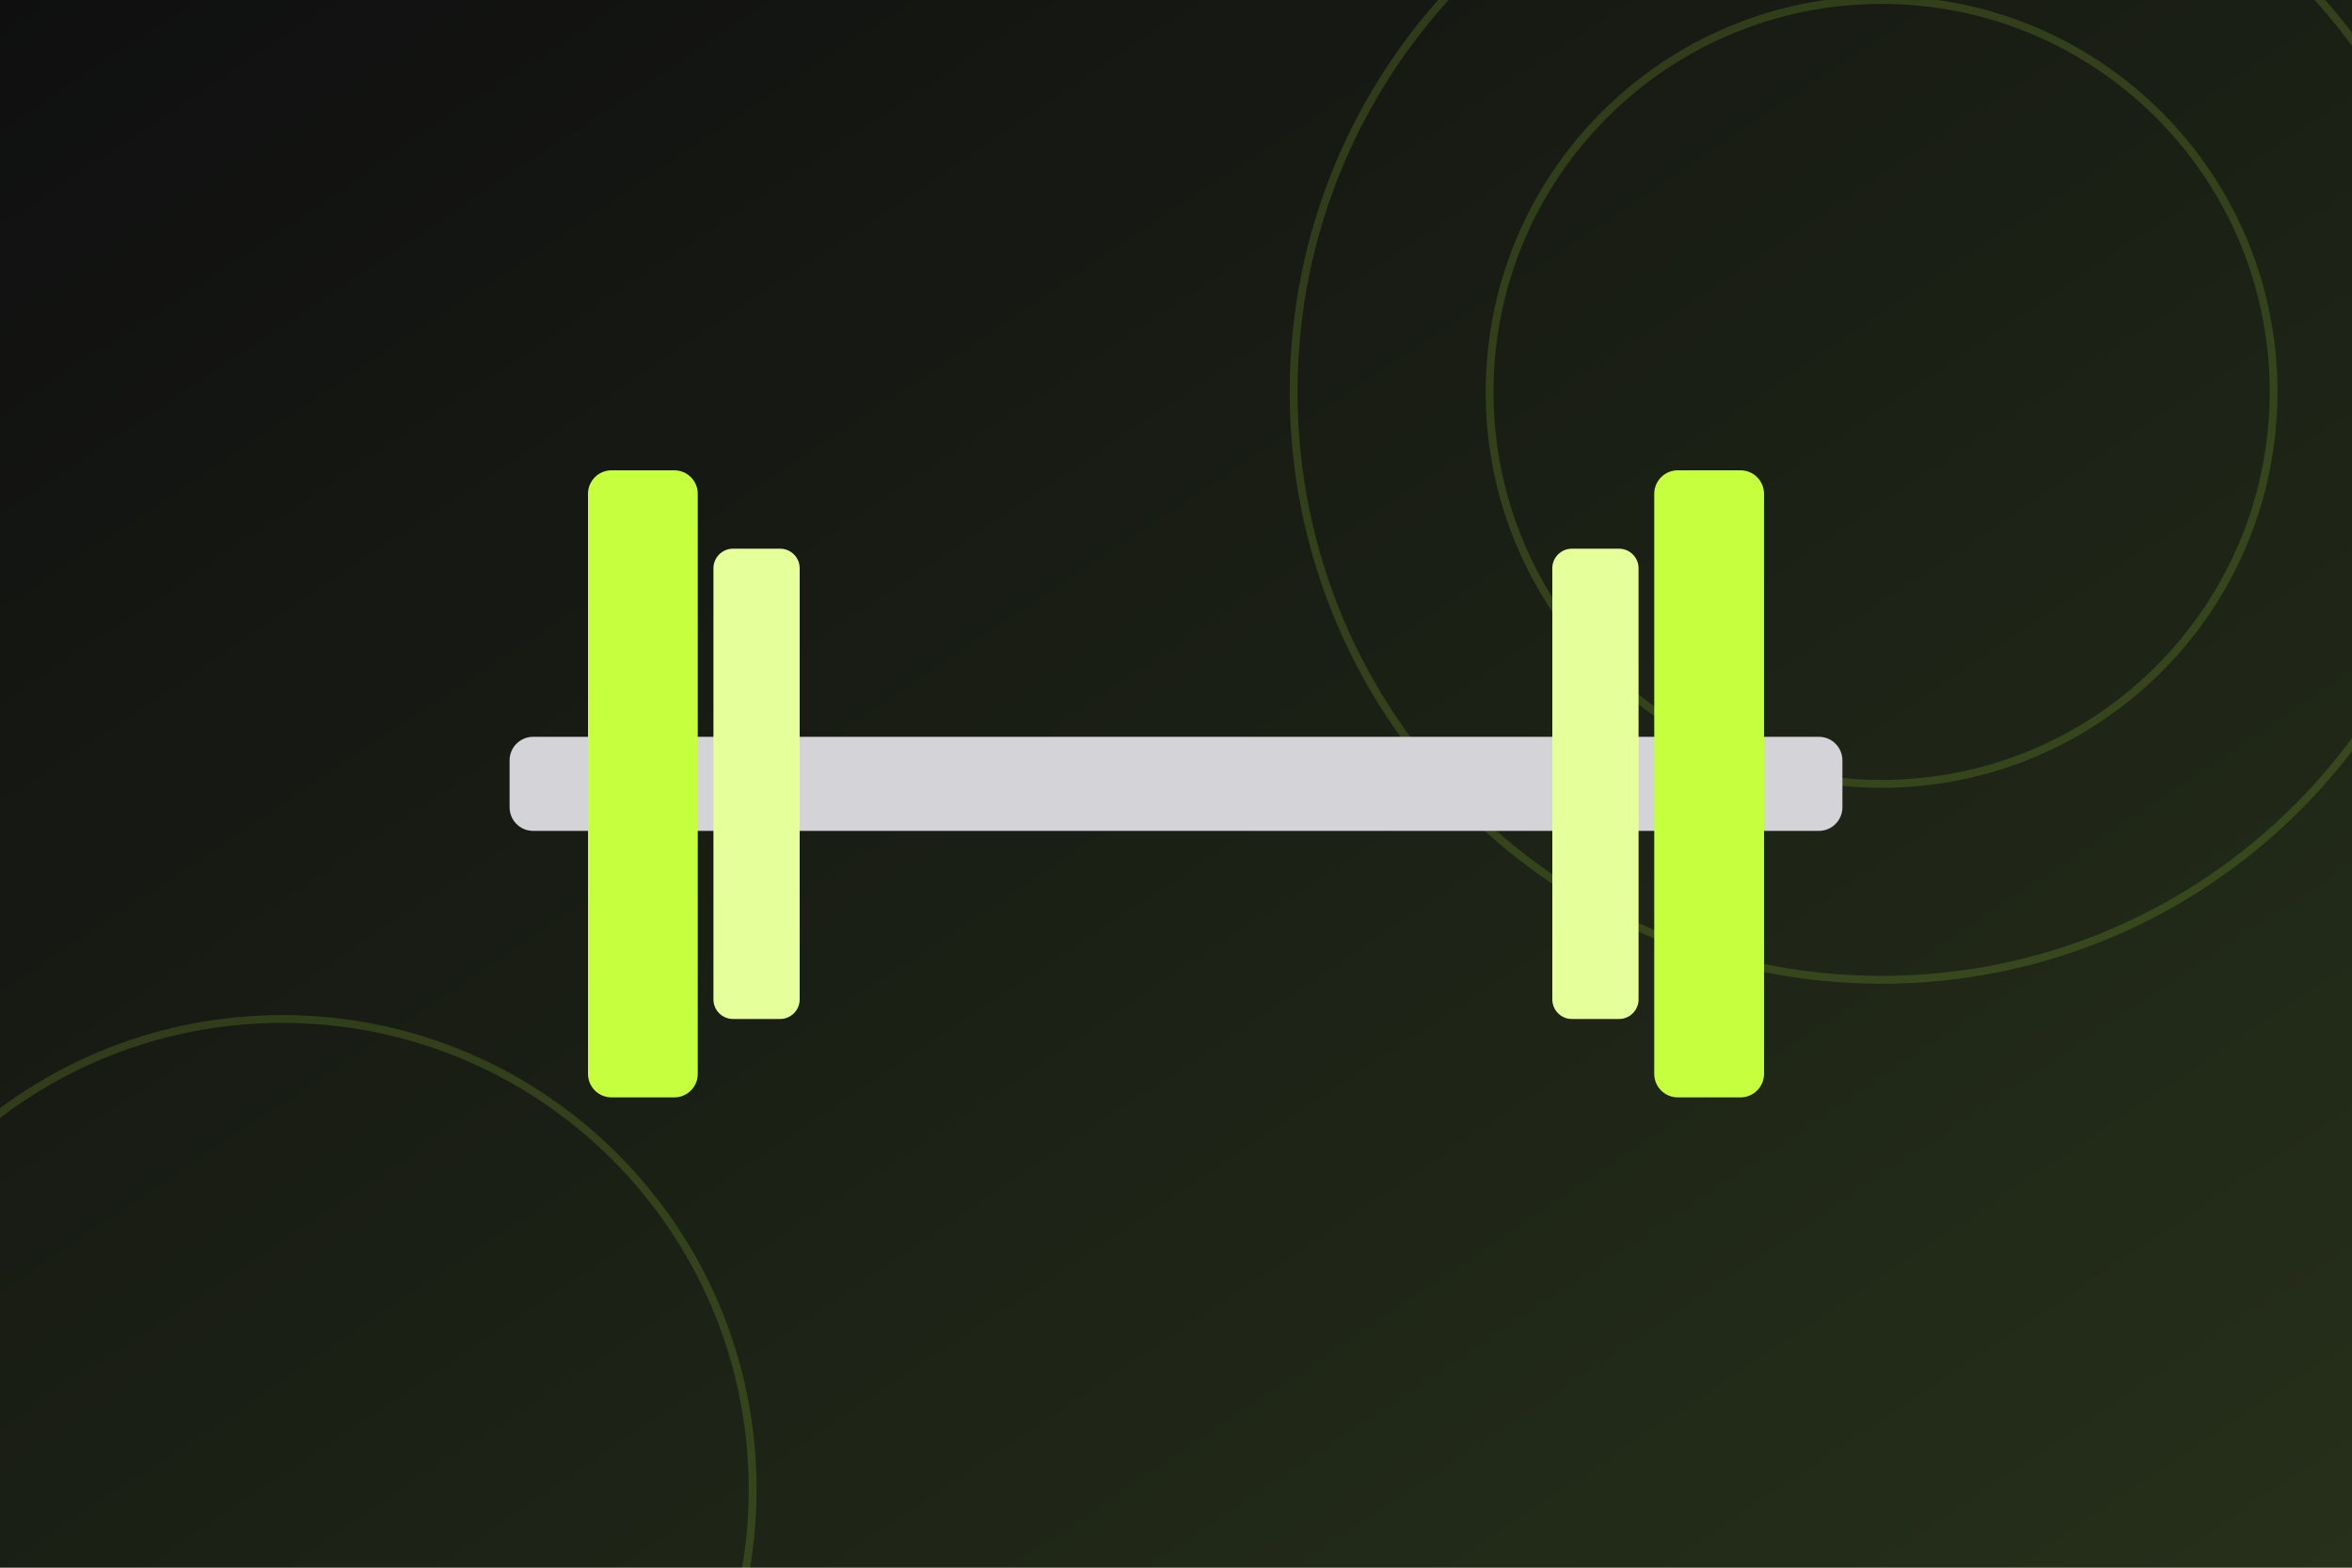
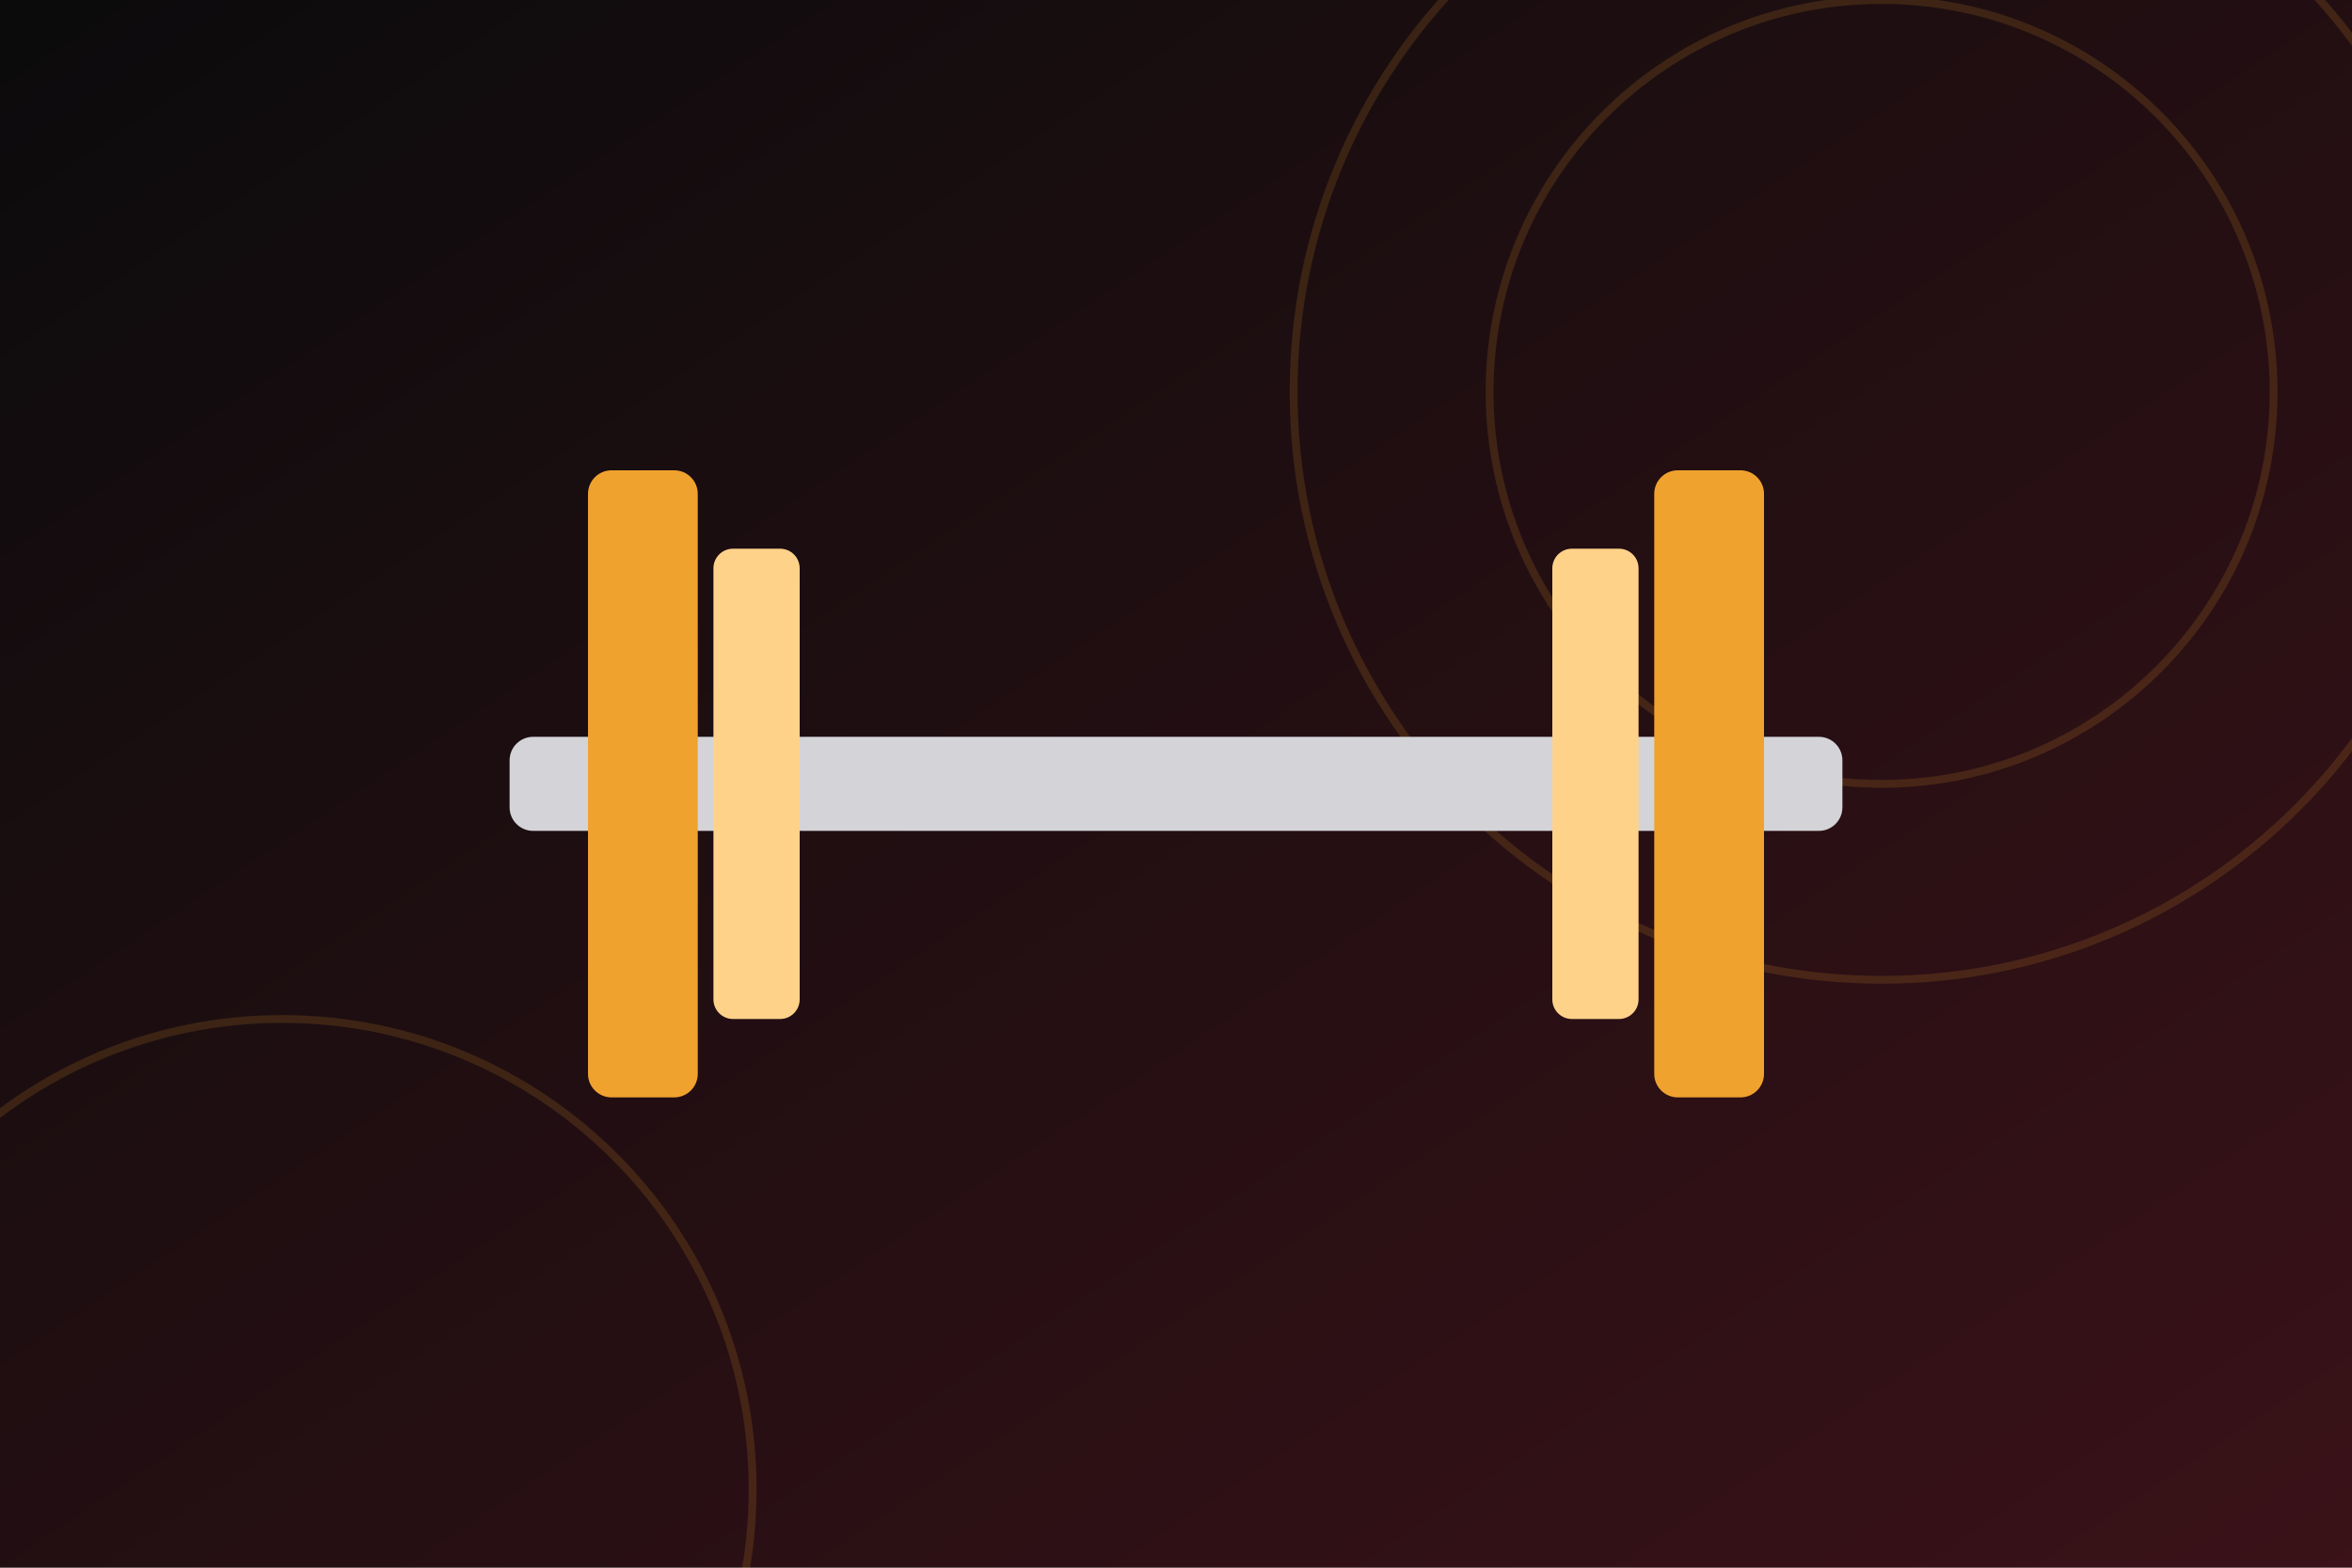
<svg xmlns="http://www.w3.org/2000/svg" viewBox="0 0 600 400" role="img">
  <defs>
    <linearGradient id="g" x1="0" y1="0" x2="1" y2="1">
-       <stop offset="0" stop-color="#0f0f10" />
-       <stop offset="1" stop-color="#26301a" />
+       <stop offset="0" stop-color="#0b0b0c" />
+       <stop offset="1" stop-color="#3a1218" />
    </linearGradient>
  </defs>
  <rect width="600" height="400" fill="url(#g)" />
-   <g fill="none" stroke="#c6ff3d" stroke-opacity=".15" stroke-width="2">
+   <g fill="none" stroke="#f0a22e" stroke-opacity=".15" stroke-width="2">
    <circle cx="480.0" cy="100.0" r="150" />
    <circle cx="480.0" cy="100.0" r="100" />
    <circle cx="72.0" cy="380.0" r="120" />
  </g>
  <rect x="130" y="188" width="340" height="24" rx="6" fill="#d4d4d8" />
-   <rect x="150" y="120" width="28" height="160" rx="6" fill="#c6ff3d" />
-   <rect x="182" y="140" width="22" height="120" rx="5" fill="#e5ff9a" />
-   <rect x="422" y="120" width="28" height="160" rx="6" fill="#c6ff3d" />
-   <rect x="396" y="140" width="22" height="120" rx="5" fill="#e5ff9a" />
+   <rect x="150" y="120" width="28" height="160" rx="6" fill="#f0a22e" />
+   <rect x="182" y="140" width="22" height="120" rx="5" fill="#ffd28a" />
+   <rect x="422" y="120" width="28" height="160" rx="6" fill="#f0a22e" />
+   <rect x="396" y="140" width="22" height="120" rx="5" fill="#ffd28a" />
</svg>
